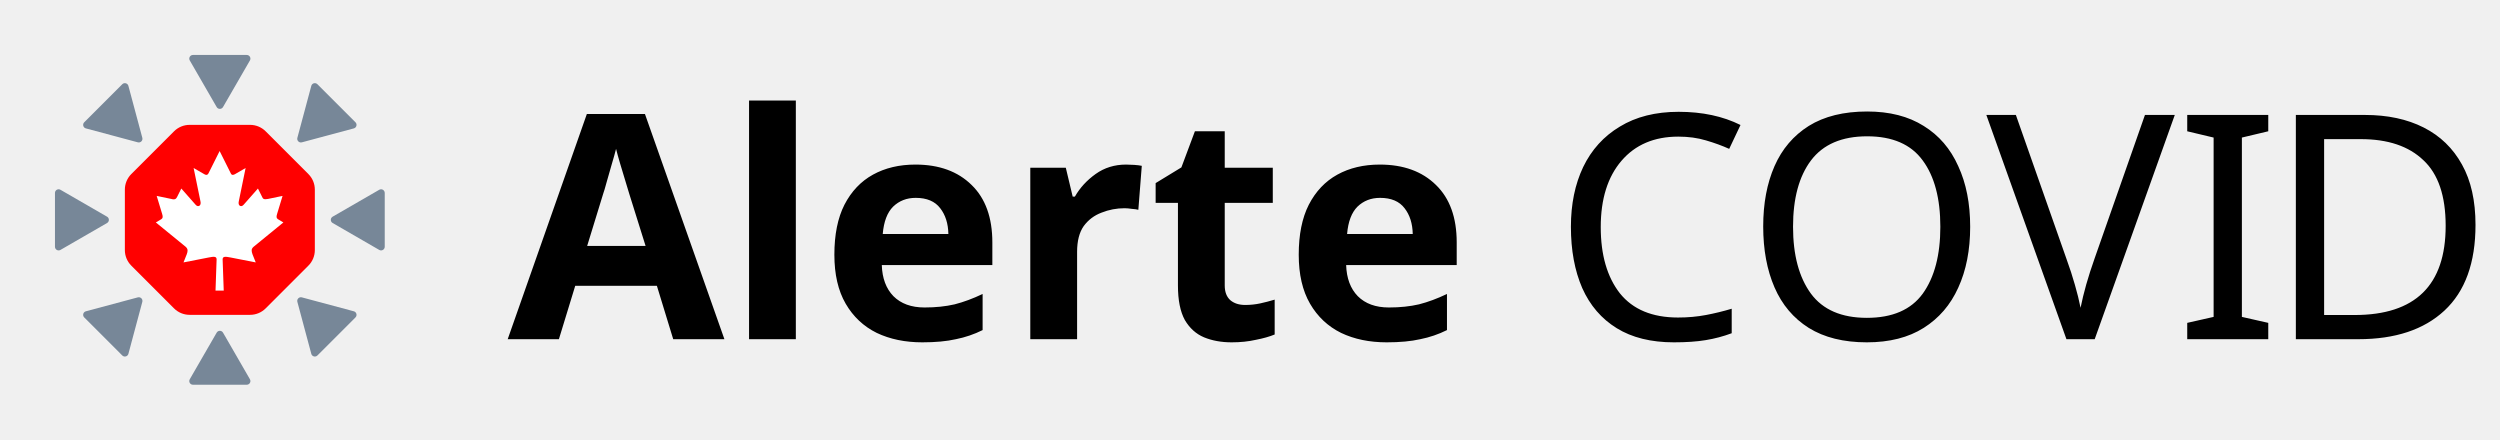
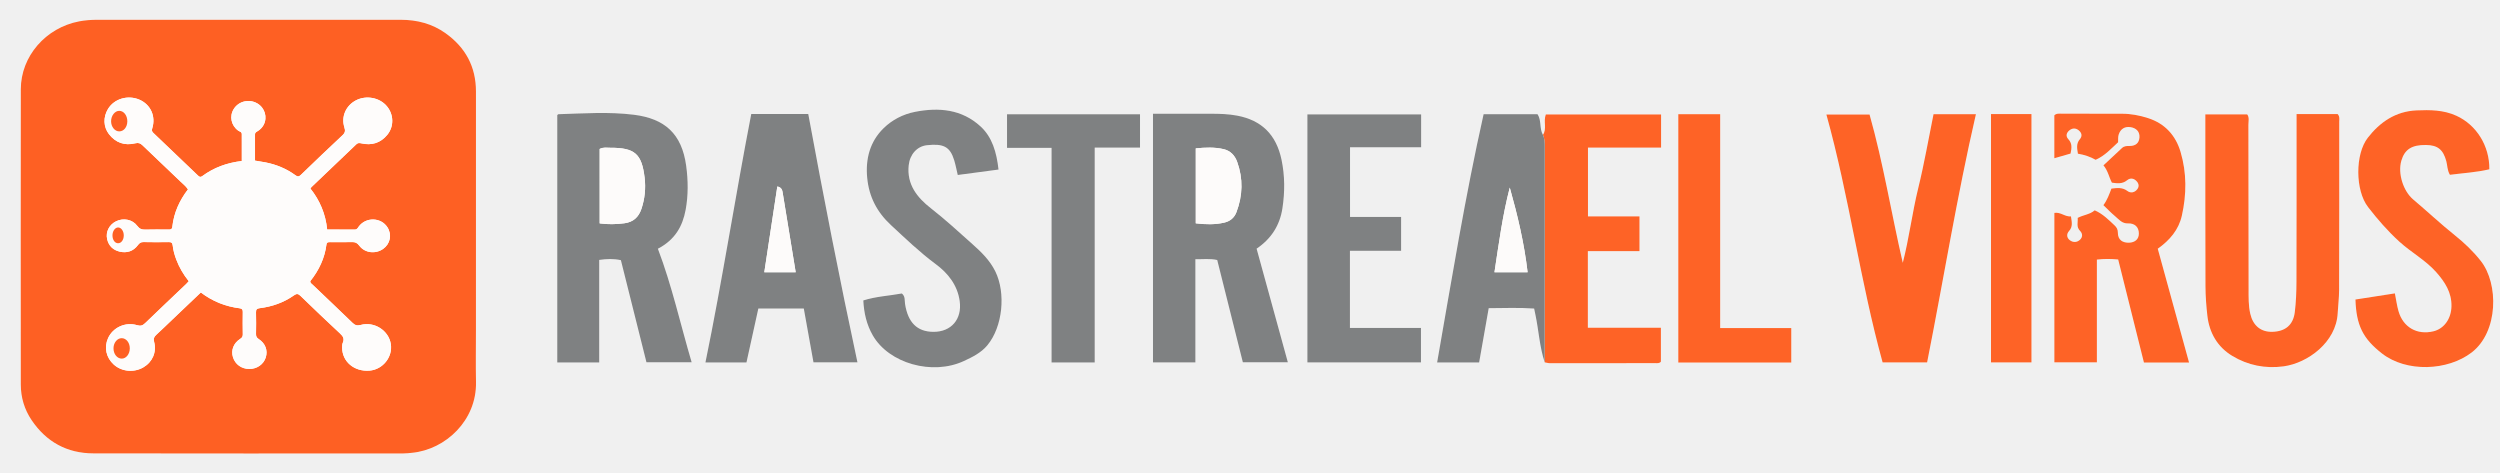
- <svg xmlns="http://www.w3.org/2000/svg" width="199" height="35" viewBox="0 0 199 35" fill="none">
-   <path d="M17.752 8.521C17.64 8.716 17.36 8.716 17.247 8.521L15.106 4.812C14.994 4.618 15.134 4.375 15.359 4.375L19.641 4.375C19.866 4.375 20.006 4.618 19.894 4.812L17.752 8.521Z" fill="#778798" />
-   <path d="M17.247 26.479C17.36 26.284 17.64 26.284 17.753 26.479L19.894 30.188C20.006 30.382 19.866 30.625 19.641 30.625L15.359 30.625C15.134 30.625 14.994 30.382 15.106 30.188L17.247 26.479Z" fill="#778798" />
-   <path d="M24.027 11.33C23.811 11.388 23.612 11.189 23.67 10.972L24.779 6.836C24.837 6.619 25.108 6.546 25.267 6.705L28.295 9.733C28.453 9.892 28.381 10.163 28.164 10.221L24.027 11.33Z" fill="#778798" />
-   <path d="M10.972 23.67C11.189 23.612 11.387 23.811 11.329 24.027L10.221 28.164C10.163 28.381 9.892 28.453 9.733 28.295L6.705 25.267C6.546 25.108 6.619 24.837 6.836 24.779L10.972 23.67Z" fill="#778798" />
-   <path d="M26.479 17.752C26.284 17.64 26.284 17.36 26.479 17.247L30.188 15.106C30.382 14.994 30.625 15.134 30.625 15.359L30.625 19.641C30.625 19.866 30.382 20.006 30.188 19.894L26.479 17.752Z" fill="#778798" />
-   <path d="M8.521 17.247C8.716 17.36 8.716 17.64 8.521 17.753L4.812 19.894C4.618 20.006 4.375 19.866 4.375 19.641L4.375 15.359C4.375 15.134 4.618 14.994 4.812 15.106L8.521 17.247Z" fill="#778798" />
-   <path d="M23.67 24.027C23.612 23.811 23.811 23.612 24.027 23.67L28.164 24.779C28.381 24.837 28.453 25.108 28.295 25.267L25.267 28.295C25.108 28.454 24.837 28.381 24.779 28.164L23.67 24.027Z" fill="#778798" />
-   <path d="M11.329 10.972C11.388 11.189 11.189 11.388 10.972 11.329L6.836 10.221C6.619 10.163 6.546 9.892 6.705 9.733L9.733 6.705C9.892 6.546 10.163 6.619 10.221 6.836L11.329 10.972Z" fill="#778798" />
-   <path d="M13.855 10.451C14.184 10.123 14.629 9.939 15.093 9.939L19.907 9.939C20.371 9.939 20.816 10.123 21.144 10.451L24.548 13.855C24.877 14.184 25.061 14.629 25.061 15.093V19.907C25.061 20.371 24.877 20.816 24.548 21.144L21.144 24.549C20.816 24.877 20.371 25.061 19.907 25.061H15.093C14.629 25.061 14.184 24.877 13.855 24.549L10.451 21.144C10.123 20.816 9.939 20.371 9.939 19.907L9.939 15.093C9.939 14.629 10.123 14.184 10.451 13.855L13.855 10.451Z" fill="#FF0000" />
-   <path d="M17.809 23.131L17.721 20.648C17.721 20.408 17.918 20.408 18.353 20.496L20.357 20.888L20.096 20.234C20.009 19.973 19.987 19.82 20.183 19.646L22.557 17.707L22.122 17.446C21.991 17.359 21.991 17.25 22.056 17.032L22.492 15.594L21.337 15.834C21.011 15.899 20.924 15.834 20.858 15.66L20.532 15.006L19.399 16.291C19.203 16.531 18.92 16.379 19.007 16.03L19.551 13.373L18.724 13.852C18.593 13.939 18.44 13.961 18.375 13.808L17.482 12.022L16.589 13.808C16.502 13.961 16.371 13.939 16.24 13.852L15.412 13.373L15.957 16.03C16.044 16.379 15.761 16.531 15.565 16.291L14.432 15.006L14.106 15.66C14.018 15.834 13.931 15.921 13.626 15.834L12.472 15.594L12.908 17.032C12.973 17.25 12.973 17.359 12.842 17.446L12.406 17.707L14.781 19.646C14.977 19.82 14.955 19.995 14.868 20.234L14.607 20.888L16.611 20.496C17.046 20.408 17.242 20.408 17.242 20.648L17.155 23.131H17.809Z" fill="white" />
-   <path d="M53.588 27L52.288 22.75H45.788L44.488 27H40.413L46.713 9.075H51.338L57.663 27H53.588ZM51.388 19.575L50.088 15.425C50.005 15.142 49.896 14.783 49.763 14.35C49.63 13.917 49.496 13.475 49.363 13.025C49.23 12.575 49.121 12.183 49.038 11.85C48.955 12.183 48.838 12.6 48.688 13.1C48.555 13.583 48.421 14.05 48.288 14.5C48.171 14.933 48.08 15.242 48.013 15.425L46.738 19.575H51.388ZM63.349 27H59.624V8H63.349V27ZM72.866 13.1C74.749 13.1 76.241 13.642 77.341 14.725C78.441 15.792 78.991 17.317 78.991 19.3V21.1H70.191C70.224 22.15 70.533 22.975 71.116 23.575C71.716 24.175 72.541 24.475 73.591 24.475C74.474 24.475 75.274 24.392 75.991 24.225C76.708 24.042 77.449 23.767 78.216 23.4V26.275C77.549 26.608 76.841 26.85 76.091 27C75.358 27.167 74.466 27.25 73.416 27.25C72.049 27.25 70.841 27 69.791 26.5C68.741 25.983 67.916 25.208 67.316 24.175C66.716 23.142 66.416 21.842 66.416 20.275C66.416 18.675 66.683 17.35 67.216 16.3C67.766 15.233 68.524 14.433 69.491 13.9C70.458 13.367 71.583 13.1 72.866 13.1ZM72.891 15.75C72.174 15.75 71.574 15.983 71.091 16.45C70.624 16.917 70.349 17.642 70.266 18.625H75.491C75.474 17.792 75.258 17.108 74.841 16.575C74.424 16.025 73.774 15.75 72.891 15.75ZM89.636 13.1C89.82 13.1 90.037 13.108 90.287 13.125C90.537 13.142 90.737 13.167 90.886 13.2L90.612 16.7C90.495 16.667 90.32 16.642 90.087 16.625C89.87 16.592 89.678 16.575 89.511 16.575C88.878 16.575 88.27 16.692 87.686 16.925C87.103 17.142 86.628 17.5 86.261 18C85.912 18.5 85.737 19.183 85.737 20.05V27H82.011V13.35H84.837L85.386 15.65H85.561C85.962 14.95 86.511 14.35 87.212 13.85C87.912 13.35 88.72 13.1 89.636 13.1ZM99.114 24.275C99.531 24.275 99.931 24.233 100.314 24.15C100.697 24.067 101.081 23.967 101.464 23.85V26.625C101.064 26.792 100.564 26.933 99.964 27.05C99.381 27.183 98.739 27.25 98.039 27.25C97.222 27.25 96.489 27.117 95.839 26.85C95.206 26.583 94.697 26.125 94.314 25.475C93.947 24.808 93.764 23.892 93.764 22.725V16.15H91.989V14.575L94.039 13.325L95.114 10.45H97.489V13.35H101.314V16.15H97.489V22.725C97.489 23.242 97.639 23.633 97.939 23.9C98.239 24.15 98.631 24.275 99.114 24.275ZM109.829 13.1C111.712 13.1 113.204 13.642 114.304 14.725C115.404 15.792 115.954 17.317 115.954 19.3V21.1H107.154C107.187 22.15 107.496 22.975 108.079 23.575C108.679 24.175 109.504 24.475 110.554 24.475C111.437 24.475 112.237 24.392 112.954 24.225C113.671 24.042 114.412 23.767 115.179 23.4V26.275C114.512 26.608 113.804 26.85 113.054 27C112.321 27.167 111.429 27.25 110.379 27.25C109.012 27.25 107.804 27 106.754 26.5C105.704 25.983 104.879 25.208 104.279 24.175C103.679 23.142 103.379 21.842 103.379 20.275C103.379 18.675 103.646 17.35 104.179 16.3C104.729 15.233 105.487 14.433 106.454 13.9C107.421 13.367 108.546 13.1 109.829 13.1ZM109.854 15.75C109.137 15.75 108.537 15.983 108.054 16.45C107.587 16.917 107.312 17.642 107.229 18.625H112.454C112.437 17.792 112.221 17.108 111.804 16.575C111.387 16.025 110.737 15.75 109.854 15.75ZM133.594 10.875C131.677 10.875 130.169 11.517 129.069 12.8C127.969 14.083 127.419 15.842 127.419 18.075C127.419 20.292 127.927 22.05 128.944 23.35C129.977 24.633 131.519 25.275 133.569 25.275C134.352 25.275 135.094 25.208 135.794 25.075C136.494 24.942 137.177 24.775 137.844 24.575V26.525C137.177 26.775 136.485 26.958 135.769 27.075C135.069 27.192 134.227 27.25 133.244 27.25C131.427 27.25 129.91 26.875 128.694 26.125C127.477 25.375 126.56 24.308 125.944 22.925C125.344 21.542 125.044 19.917 125.044 18.05C125.044 16.25 125.369 14.667 126.019 13.3C126.685 11.917 127.66 10.842 128.944 10.075C130.227 9.292 131.785 8.9 133.619 8.9C135.502 8.9 137.144 9.25 138.544 9.95L137.644 11.85C137.094 11.6 136.477 11.375 135.794 11.175C135.127 10.975 134.394 10.875 133.594 10.875ZM156.826 18.05C156.826 19.9 156.51 21.517 155.876 22.9C155.26 24.267 154.343 25.333 153.126 26.1C151.91 26.867 150.401 27.25 148.601 27.25C146.751 27.25 145.21 26.867 143.976 26.1C142.76 25.333 141.851 24.258 141.251 22.875C140.651 21.492 140.351 19.875 140.351 18.025C140.351 16.192 140.651 14.592 141.251 13.225C141.851 11.858 142.76 10.792 143.976 10.025C145.21 9.258 146.76 8.875 148.626 8.875C150.41 8.875 151.91 9.258 153.126 10.025C154.343 10.775 155.26 11.842 155.876 13.225C156.51 14.592 156.826 16.2 156.826 18.05ZM142.726 18.05C142.726 20.3 143.201 22.075 144.151 23.375C145.101 24.658 146.585 25.3 148.601 25.3C150.635 25.3 152.118 24.658 153.051 23.375C153.985 22.075 154.451 20.3 154.451 18.05C154.451 15.8 153.985 14.042 153.051 12.775C152.118 11.492 150.643 10.85 148.626 10.85C146.61 10.85 145.118 11.492 144.151 12.775C143.201 14.042 142.726 15.8 142.726 18.05ZM173.113 9.15L166.738 27H164.488L158.113 9.15H160.463L164.488 20.6C164.755 21.333 164.98 22.025 165.163 22.675C165.347 23.308 165.497 23.917 165.613 24.5C165.73 23.917 165.88 23.3 166.063 22.65C166.247 22 166.472 21.3 166.738 20.55L170.738 9.15H173.113ZM180.554 27H174.104V25.7L176.204 25.225V10.95L174.104 10.45V9.15H180.554V10.45L178.454 10.95V25.225L180.554 25.7V27ZM197.05 17.9C197.05 20.917 196.225 23.192 194.575 24.725C192.942 26.242 190.659 27 187.725 27H182.75V9.15H188.25C190.05 9.15 191.609 9.483 192.925 10.15C194.242 10.817 195.259 11.8 195.975 13.1C196.692 14.383 197.05 15.983 197.05 17.9ZM194.675 17.975C194.675 15.592 194.084 13.85 192.9 12.75C191.734 11.633 190.075 11.075 187.925 11.075H185V25.075H187.425C192.259 25.075 194.675 22.708 194.675 17.975Z" fill="black" />
+ <svg xmlns="http://www.w3.org/2000/svg" xmlns:xlink="http://www.w3.org/1999/xlink" version="1.1" id="Layer_1" x="0px" y="0px" width="185px" height="35px" viewBox="0 0 185 35" enable-background="new 0 0 185 35" xml:space="preserve">
+   <g>
+     <g>
+       <defs>
+         <rect id="SVGID_1_" x="0.5" width="184" height="35" />
+       </defs>
+       <clipPath id="SVGID_2_">
+         <use xlink:href="#SVGID_1_" overflow="visible" />
+       </clipPath>
+       <g id="gNJSbI.tif" clip-path="url(#SVGID_2_)">
+         <g>
+           <path fill="#FDFBFA" d="M114.177,9.981c-0.274-0.473-0.092-1.072-0.401-1.531c-1.334,0-2.646,0-3.989,0      c-1.367,6.089-2.36,12.217-3.44,18.371c1.097,0,2.082,0,3.109,0c0.238-1.349,0.47-2.658,0.709-4.016      c1.161-0.005,2.259-0.053,3.361,0.029c0.042,0.204,0.069,0.335,0.097,0.466c0.247,1.168,0.305,2.373,0.685,3.516      c0.133,0.022,0.266,0.063,0.399,0.063c2.591,0.001,5.183-0.001,7.774-0.005c0.155,0,0.323,0.028,0.424-0.112      c0-0.82,0-1.625,0-2.509c-1.835,0-3.616,0-5.405,0c0-1.913,0-3.745,0-5.669c1.292,0,2.551,0,3.821,0c0-0.894,0-1.694,0-2.568      c-1.298,0-2.538,0-3.812,0c0-1.719,0-3.363,0-5.092c1.825,0,3.607,0,5.41,0c0-0.868,0-1.651,0-2.451c-2.884,0-5.727,0-8.531,0      C114.196,9.005,114.486,9.529,114.177,9.981z M90.074,19.241c0.634,2.53,1.271,5.071,1.896,7.565c1.147,0,2.196,0,3.331,0      c-0.784-2.851-1.546-5.621-2.312-8.405c1.101-0.745,1.722-1.746,1.912-2.996c0.181-1.197,0.182-2.394-0.068-3.59      c-0.382-1.822-1.448-2.917-3.297-3.262c-0.633-0.118-1.263-0.135-1.898-0.138c-1.426-0.005-2.852-0.002-4.317-0.002      c0,6.175,0,12.275,0,18.403c1.047,0,2.052,0,3.138,0c0-2.562,0-5.073,0-7.637C89.032,19.195,89.524,19.119,90.074,19.241z       M48.684,18.406c1.275-0.663,1.83-1.67,2.054-2.881c0.199-1.079,0.189-2.162,0.04-3.254c-0.324-2.385-1.59-3.495-3.872-3.781      c-1.841-0.23-3.719-0.098-5.581-0.04c-0.035,0.001-0.068,0.053-0.088,0.07c0,6.109,0,12.205,0,18.301c1.049,0,2.037,0,3.105,0      c0-2.556,0-5.066,0-7.588c0.572-0.081,1.061-0.099,1.603,0.019c0.631,2.521,1.263,5.043,1.892,7.556c1.137,0,2.206,0,3.346,0      C50.345,23.971,49.729,21.153,48.684,18.406z M169.946,8.442c0,0.326,0,0.573,0,0.82c-0.001,3.864,0.004,7.729-0.008,11.593      c-0.002,0.749-0.03,1.503-0.123,2.245c-0.119,0.957-0.707,1.433-1.668,1.455c-0.846,0.019-1.425-0.455-1.629-1.342      c-0.139-0.604-0.122-1.221-0.123-1.833c-0.008-4.046-0.005-8.093-0.014-12.139c-0.001-0.262,0.086-0.544-0.089-0.776      c-1.025,0-2.033,0-3.097,0c0,0.232,0,0.41,0,0.589c0.001,4.046-0.004,8.093,0.01,12.139c0.003,0.726,0.059,1.454,0.141,2.176      c0.145,1.271,0.753,2.311,1.84,2.967c1.153,0.695,2.442,0.959,3.798,0.775c1.794-0.244,3.897-1.79,4.005-3.937      c0.029-0.567,0.103-1.133,0.105-1.699c0.011-4.16,0.01-8.32,0.01-12.48c0-0.175,0.051-0.366-0.118-0.552      C172.023,8.442,171.033,8.442,169.946,8.442z M156.745,19.202c0.644,2.576,1.276,5.102,1.907,7.626c1.137,0,2.195,0,3.339,0      c-0.781-2.838-1.544-5.613-2.316-8.421c0.885-0.627,1.547-1.4,1.782-2.443c0.354-1.576,0.367-3.162-0.094-4.72      c-0.365-1.233-1.164-2.102-2.401-2.501c-0.624-0.202-1.274-0.326-1.941-0.325c-1.478,0.003-2.955-0.006-4.433-0.006      c-0.2,0-0.412-0.03-0.567,0.123c0,1.045,0,2.076,0,3.176c0.448-0.129,0.832-0.24,1.201-0.346      c0.092-0.419,0.126-0.756-0.167-1.068c-0.206-0.22-0.141-0.471,0.087-0.654c0.222-0.177,0.469-0.174,0.688,0.006      c0.226,0.186,0.275,0.426,0.077,0.657c-0.274,0.32-0.207,0.665-0.141,1.069c0.478,0.078,0.925,0.228,1.313,0.452      c0.693-0.306,1.157-0.835,1.661-1.298c0.012-0.204-0.012-0.395,0.041-0.562c0.135-0.427,0.459-0.626,0.894-0.554      c0.397,0.066,0.672,0.315,0.647,0.747c-0.025,0.432-0.296,0.645-0.728,0.643c-0.206-0.001-0.403-0.002-0.571,0.157      c-0.441,0.421-0.891,0.832-1.368,1.276c0.336,0.394,0.412,0.876,0.626,1.282c0.419,0.06,0.784,0.103,1.128-0.18      c0.241-0.198,0.519-0.145,0.726,0.101c0.146,0.174,0.168,0.374,0.025,0.563c-0.199,0.263-0.501,0.304-0.727,0.133      c-0.376-0.285-0.759-0.228-1.186-0.178c-0.162,0.419-0.31,0.845-0.595,1.226c0.298,0.284,0.564,0.565,0.858,0.811      c0.285,0.238,0.51,0.558,0.974,0.54c0.461-0.018,0.79,0.245,0.793,0.745c0.002,0.444-0.313,0.663-0.708,0.68      c-0.486,0.021-0.849-0.196-0.847-0.749c0.001-0.231-0.09-0.385-0.245-0.532c-0.443-0.416-0.87-0.851-1.468-1.114      c-0.352,0.31-0.83,0.336-1.26,0.56c0.032,0.33-0.123,0.664,0.176,0.963c0.202,0.202,0.199,0.474-0.018,0.667      c-0.227,0.202-0.518,0.199-0.751,0.012c-0.229-0.184-0.236-0.458-0.047-0.667c0.292-0.322,0.207-0.659,0.143-1.085      c-0.44,0.045-0.769-0.342-1.228-0.258c0,3.699,0,7.367,0,11.056c1.057,0,2.063,0,3.146,0c0-2.57,0-5.081,0-7.601      C155.719,19.146,156.19,19.154,156.745,19.202z M55.592,8.438c-1.192,6.15-2.134,12.278-3.389,18.383c1.011,0,2.018,0,3.037,0      c0.298-1.352,0.586-2.66,0.879-3.99c1.149,0,2.229,0,3.362,0c0.243,1.351,0.482,2.68,0.717,3.983c1.114,0,2.142,0,3.255,0      c-1.321-6.15-2.511-12.253-3.64-18.376C58.373,8.438,57.014,8.438,55.592,8.438z M140.806,19.449      c-0.847-3.653-1.437-7.358-2.458-10.974c-1.04,0-2.083,0-3.195,0c1.695,6.095,2.494,12.311,4.161,18.343      c1.121,0,2.196,0,3.293,0c1.217-6.132,2.202-12.258,3.612-18.367c-1.111,0-2.101,0-3.137,0      c-0.373,1.829-0.687,3.665-1.131,5.469C141.501,15.743,141.28,17.606,140.806,19.449z M174.303,22.164      c0.063,1.925,0.559,2.897,1.965,3.994c1.811,1.414,4.865,1.287,6.636-0.075c1.989-1.531,2.004-5.088,0.678-6.77      c-0.564-0.716-1.209-1.33-1.921-1.901c-1.059-0.848-2.051-1.779-3.088-2.656c-0.733-0.62-1.147-1.919-0.873-2.862      c0.244-0.84,0.776-1.18,1.827-1.165c0.861,0.012,1.265,0.339,1.499,1.193c0.088,0.323,0.065,0.676,0.268,1.013      c0.977-0.128,1.965-0.181,2.919-0.407c0.021-1.741-0.964-3.294-2.449-3.967c-0.945-0.428-1.933-0.435-2.939-0.392      c-1.552,0.066-2.71,0.871-3.609,2.027c-0.949,1.22-0.927,3.896,0.016,5.12c0.701,0.911,1.46,1.781,2.319,2.564      c0.871,0.795,1.925,1.356,2.719,2.248c0.655,0.736,1.163,1.517,1.139,2.54c-0.022,0.935-0.555,1.657-1.33,1.847      c-1.209,0.296-2.246-0.291-2.59-1.491c-0.117-0.41-0.172-0.838-0.267-1.314C176.245,21.862,175.291,22.01,174.303,22.164z       M73.891,12.547c-0.144-1.285-0.467-2.4-1.332-3.193c-1.383-1.268-3.078-1.424-4.853-1.075      c-0.891,0.175-1.687,0.592-2.316,1.206c-1.021,0.996-1.352,2.288-1.216,3.687c0.134,1.381,0.713,2.518,1.756,3.485      c1.079,0.999,2.129,2.012,3.318,2.892c0.899,0.665,1.605,1.544,1.77,2.732c0.185,1.338-0.625,2.287-1.953,2.276      c-1.195-0.01-1.877-0.688-2.091-2.069c-0.04-0.258,0.031-0.554-0.236-0.77c-0.939,0.172-1.911,0.216-2.853,0.515      c0.05,0.953,0.253,1.802,0.7,2.584c1.189,2.076,4.402,2.988,6.743,1.901c0.634-0.294,1.272-0.607,1.734-1.161      c1.145-1.375,1.386-3.873,0.589-5.482c-0.404-0.815-1.028-1.418-1.685-2.005c-1.013-0.905-2.011-1.824-3.086-2.663      c-1.007-0.786-1.79-1.76-1.634-3.18c0.089-0.808,0.622-1.4,1.349-1.48c1.236-0.136,1.71,0.119,2.015,1.11      c0.105,0.341,0.169,0.694,0.264,1.093C71.886,12.814,72.864,12.684,73.891,12.547z M105.164,8.467c-2.858,0-5.638,0-8.417,0      c0,6.152,0,12.25,0,18.351c2.833,0,5.613,0,8.404,0c0-0.86,0-1.666,0-2.552c-1.776,0-3.512,0-5.256,0c0-1.93,0-3.778,0-5.706      c1.281,0,2.519,0,3.787,0c0-0.861,0-1.643,0-2.507c-1.276,0-2.512,0-3.78,0c0-1.744,0-3.406,0-5.155c1.785,0,3.519,0,5.262,0      C105.164,10.044,105.164,9.279,105.164,8.467z M77.815,10.943c0,5.36,0,10.621,0,15.88c1.092,0,2.102,0,3.194,0      c0-5.307,0-10.565,0-15.9c1.16,0,2.239,0,3.352,0c0-0.861,0-1.644,0-2.468c-3.298,0-6.556,0-9.841,0c0,0.833,0,1.633,0,2.489      C75.609,10.943,76.647,10.943,77.815,10.943z M127.292,24.277c0-5.333,0-10.565,0-15.823c-1.08,0-2.086,0-3.099,0      c0,6.159,0,12.271,0,18.377c2.821,0,5.581,0,8.36,0c0-0.867,0-1.688,0-2.553C130.8,24.277,129.102,24.277,127.292,24.277z       M147.334,8.441c0,6.178,0,12.277,0,18.376c1.039,0,2.023,0,2.995,0c0-6.157,0-12.257,0-18.376      C149.307,8.441,148.339,8.441,147.334,8.441z" />
+           <path fill="#7F8182" d="M90.074,19.241c-0.55-0.122-1.042-0.046-1.615-0.061c0,2.565,0,5.075,0,7.637c-1.085,0-2.091,0-3.138,0      c0-6.128,0-12.228,0-18.403c1.465,0,2.891-0.004,4.317,0.002c0.635,0.002,1.265,0.02,1.898,0.138      c1.849,0.344,2.915,1.44,3.297,3.262c0.25,1.195,0.25,2.393,0.068,3.59c-0.189,1.25-0.811,2.251-1.912,2.996      c0.766,2.783,1.528,5.553,2.312,8.405c-1.135,0-2.185,0-3.331,0C91.345,24.313,90.708,21.772,90.074,19.241z M88.486,16.527      c0.737,0.088,1.431,0.105,2.121-0.058c0.428-0.101,0.734-0.36,0.89-0.77c0.469-1.235,0.503-2.484,0.052-3.727      c-0.168-0.464-0.492-0.817-1.003-0.936c-0.669-0.155-1.341-0.129-2.06-0.056C88.486,12.843,88.486,14.668,88.486,16.527z" />
+           <path fill="#7F8182" d="M48.684,18.406c1.045,2.748,1.661,5.565,2.499,8.403c-1.14,0-2.21,0-3.346,0      c-0.629-2.513-1.261-5.036-1.892-7.556c-0.542-0.118-1.031-0.099-1.603-0.019c0,2.522,0,5.031,0,7.588c-1.068,0-2.056,0-3.105,0      c0-6.095,0-12.192,0-18.301c0.02-0.017,0.053-0.069,0.088-0.07c1.862-0.058,3.74-0.19,5.581,0.04      c2.282,0.286,3.548,1.396,3.872,3.781c0.148,1.092,0.159,2.175-0.04,3.254C50.514,16.736,49.959,17.743,48.684,18.406z       M44.375,16.531c0.626,0.084,1.227,0.07,1.832-0.01c0.658-0.088,1.056-0.455,1.262-1.075c0.247-0.745,0.325-1.508,0.234-2.281      c-0.211-1.792-0.728-2.235-2.557-2.23c-0.243,0.001-0.497-0.059-0.772,0.089C44.375,12.832,44.375,14.654,44.375,16.531z" />
+           <path fill="#FE6326" d="M169.946,8.442c1.087,0,2.077,0,3.04,0c0.169,0.186,0.118,0.377,0.118,0.552      c0.001,4.16,0.002,8.32-0.01,12.48c-0.002,0.566-0.076,1.132-0.105,1.699c-0.108,2.147-2.21,3.693-4.005,3.937      c-1.356,0.184-2.645-0.079-3.798-0.775c-1.087-0.656-1.696-1.697-1.84-2.967c-0.082-0.721-0.138-1.45-0.141-2.176      c-0.014-4.046-0.009-8.093-0.01-12.139c0-0.179,0-0.357,0-0.589c1.064,0,2.072,0,3.097,0c0.175,0.232,0.088,0.515,0.089,0.776      c0.008,4.046,0.006,8.093,0.014,12.139c0.001,0.613-0.015,1.23,0.123,1.833c0.204,0.887,0.783,1.361,1.629,1.342      c0.961-0.022,1.549-0.498,1.668-1.455c0.092-0.742,0.12-1.496,0.123-2.245c0.012-3.864,0.007-7.729,0.008-11.593      C169.946,9.016,169.946,8.769,169.946,8.442z" />
+           <path fill="#FE6326" d="M156.745,19.202c-0.556-0.048-1.026-0.056-1.576,0.008c0,2.521,0,5.031,0,7.601      c-1.083,0-2.089,0-3.146,0c0-3.689,0-7.357,0-11.056c0.46-0.084,0.788,0.303,1.228,0.258c0.065,0.426,0.15,0.763-0.143,1.085      c-0.189,0.208-0.183,0.483,0.047,0.667c0.234,0.187,0.524,0.19,0.751-0.012c0.218-0.194,0.221-0.465,0.018-0.667      c-0.299-0.299-0.144-0.633-0.176-0.963c0.431-0.225,0.909-0.251,1.26-0.56c0.599,0.263,1.026,0.698,1.468,1.114      c0.156,0.146,0.246,0.301,0.245,0.532c-0.002,0.553,0.361,0.77,0.847,0.749c0.395-0.017,0.71-0.235,0.708-0.68      c-0.003-0.5-0.331-0.762-0.793-0.745c-0.464,0.018-0.688-0.302-0.974-0.54c-0.295-0.246-0.56-0.526-0.858-0.811      c0.285-0.38,0.433-0.806,0.595-1.226c0.427-0.049,0.81-0.106,1.186,0.178c0.226,0.171,0.528,0.13,0.727-0.133      c0.143-0.189,0.122-0.389-0.025-0.563c-0.207-0.246-0.485-0.299-0.726-0.101c-0.344,0.283-0.709,0.24-1.128,0.18      c-0.215-0.406-0.291-0.888-0.626-1.282c0.478-0.444,0.927-0.856,1.368-1.276c0.167-0.16,0.365-0.159,0.571-0.157      c0.432,0.003,0.703-0.211,0.728-0.643c0.025-0.432-0.251-0.681-0.647-0.747c-0.435-0.073-0.759,0.126-0.894,0.554      c-0.053,0.167-0.029,0.357-0.041,0.562c-0.505,0.462-0.968,0.992-1.661,1.298c-0.388-0.224-0.835-0.374-1.313-0.452      c-0.066-0.404-0.133-0.748,0.141-1.069c0.198-0.232,0.148-0.471-0.077-0.657c-0.219-0.18-0.466-0.183-0.688-0.006      c-0.228,0.182-0.293,0.434-0.087,0.654c0.293,0.313,0.259,0.65,0.167,1.068c-0.37,0.106-0.753,0.217-1.201,0.346      c0-1.1,0-2.132,0-3.176c0.155-0.154,0.367-0.124,0.567-0.123c1.478,0,2.955,0.01,4.433,0.006      c0.667-0.002,1.316,0.123,1.941,0.325c1.237,0.399,2.036,1.268,2.401,2.501c0.462,1.559,0.449,3.144,0.094,4.72      c-0.235,1.044-0.897,1.817-1.782,2.443c0.772,2.808,1.535,5.583,2.316,8.421c-1.144,0-2.202,0-3.339,0      C158.021,24.304,157.389,21.778,156.745,19.202z" />
+           <path fill="#7F8182" d="M55.592,8.438c1.422,0,2.781,0,4.22,0c1.129,6.123,2.319,12.226,3.64,18.376c-1.113,0-2.141,0-3.255,0      c-0.234-1.303-0.474-2.632-0.717-3.983c-1.133,0-2.213,0-3.362,0c-0.293,1.33-0.581,2.638-0.879,3.99c-1.019,0-2.025,0-3.037,0      C53.458,20.716,54.4,14.588,55.592,8.438z M58.882,20.15c-0.324-1.989-0.635-3.912-0.955-5.833      c-0.034-0.203-0.053-0.449-0.406-0.517c-0.321,2.114-0.638,4.204-0.964,6.35C57.367,20.15,58.081,20.15,58.882,20.15z" />
+           <path fill="#FE6326" d="M140.806,19.449c0.474-1.843,0.696-3.706,1.144-5.529c0.444-1.804,0.758-3.64,1.131-5.469      c1.036,0,2.026,0,3.137,0c-1.41,6.109-2.394,12.235-3.612,18.367c-1.097,0-2.172,0-3.293,0      c-1.667-6.032-2.466-12.248-4.161-18.343c1.112,0,2.155,0,3.195,0C139.369,12.091,139.959,15.796,140.806,19.449z" />
+           <path fill="#FE6326" d="M174.303,22.164c0.988-0.154,1.942-0.302,2.918-0.454c0.095,0.477,0.15,0.904,0.267,1.314      c0.343,1.2,1.381,1.787,2.59,1.491c0.775-0.19,1.309-0.912,1.33-1.847c0.024-1.023-0.484-1.804-1.139-2.54      c-0.794-0.891-1.848-1.453-2.719-2.248c-0.858-0.783-1.617-1.653-2.319-2.564c-0.943-1.225-0.964-3.901-0.016-5.12      c0.899-1.156,2.057-1.96,3.609-2.027c1.006-0.043,1.995-0.036,2.939,0.392c1.486,0.672,2.47,2.226,2.449,3.967      c-0.954,0.226-1.942,0.279-2.919,0.407c-0.203-0.337-0.18-0.69-0.268-1.013c-0.234-0.854-0.637-1.181-1.499-1.193      c-1.051-0.015-1.583,0.325-1.827,1.165c-0.274,0.943,0.141,2.242,0.873,2.862c1.037,0.877,2.029,1.808,3.088,2.656      c0.712,0.57,1.357,1.185,1.921,1.901c1.325,1.682,1.311,5.239-0.678,6.77c-1.771,1.363-4.825,1.489-6.636,0.075      C174.862,25.061,174.366,24.089,174.303,22.164z" />
+           <path fill="#7F8182" d="M73.891,12.547c-1.027,0.137-2.005,0.267-3.018,0.402c-0.095-0.398-0.159-0.752-0.264-1.093      c-0.305-0.991-0.779-1.246-2.015-1.11c-0.727,0.08-1.261,0.672-1.349,1.48c-0.156,1.421,0.627,2.395,1.634,3.18      c1.075,0.839,2.072,1.758,3.086,2.663c0.657,0.586,1.281,1.19,1.685,2.005c0.797,1.609,0.555,4.107-0.589,5.482      c-0.461,0.554-1.1,0.867-1.734,1.161c-2.341,1.087-5.554,0.175-6.743-1.901c-0.448-0.781-0.651-1.631-0.7-2.584      c0.942-0.299,1.915-0.343,2.853-0.515c0.267,0.217,0.196,0.512,0.236,0.77c0.214,1.381,0.896,2.059,2.091,2.069      c1.328,0.011,2.139-0.939,1.953-2.276c-0.165-1.188-0.871-2.067-1.77-2.732c-1.189-0.88-2.239-1.893-3.318-2.892      c-1.043-0.966-1.622-2.104-1.756-3.485c-0.136-1.4,0.195-2.692,1.216-3.687c0.63-0.614,1.426-1.031,2.316-1.206      c1.775-0.349,3.471-0.193,4.853,1.075C73.424,10.147,73.747,11.262,73.891,12.547z" />
+           <path fill="#FE6326" d="M114.177,9.981c0.309-0.452,0.019-0.976,0.212-1.509c2.804,0,5.647,0,8.531,0c0,0.801,0,1.583,0,2.451      c-1.803,0-3.585,0-5.41,0c0,1.729,0,3.373,0,5.092c1.274,0,2.515,0,3.812,0c0,0.874,0,1.674,0,2.568c-1.27,0-2.529,0-3.821,0      c0,1.924,0,3.756,0,5.669c1.788,0,3.57,0,5.405,0c0,0.884,0,1.689,0,2.509c-0.101,0.14-0.269,0.112-0.424,0.112      c-2.591,0.004-5.183,0.007-7.774,0.005c-0.133,0-0.266-0.041-0.399-0.063c0.002-5.309,0.003-10.619,0.005-15.928      C114.313,10.578,114.311,10.27,114.177,9.981z" />
+           <path fill="#7F8182" d="M105.164,8.467c0,0.811,0,1.577,0,2.431c-1.743,0-3.477,0-5.262,0c0,1.749,0,3.411,0,5.155      c1.267,0,2.504,0,3.78,0c0,0.864,0,1.645,0,2.507c-1.268,0-2.506,0-3.787,0c0,1.928,0,3.776,0,5.706c1.744,0,3.48,0,5.256,0      c0,0.886,0,1.692,0,2.552c-2.791,0-5.57,0-8.404,0c0-6.101,0-12.199,0-18.351C99.526,8.467,102.306,8.467,105.164,8.467z" />
+           <path fill="#7F8182" d="M114.177,9.981c0.134,0.289,0.136,0.598,0.136,0.907c-0.002,5.309-0.003,10.619-0.005,15.928      c-0.381-1.142-0.438-2.347-0.685-3.516c-0.028-0.131-0.055-0.262-0.097-0.466c-1.102-0.082-2.2-0.034-3.361-0.029      c-0.24,1.358-0.471,2.666-0.709,4.016c-1.026,0-2.012,0-3.109,0c1.08-6.154,2.074-12.282,3.44-18.371c1.343,0,2.655,0,3.989,0      C114.085,8.909,113.903,9.508,114.177,9.981z M113.043,20.146c-0.252-2.155-0.74-4.208-1.32-6.265      c-0.536,2.061-0.81,4.142-1.133,6.265C111.453,20.146,112.234,20.146,113.043,20.146z" />
+           <path fill="#7F8182" d="M77.815,10.943c-1.167,0-2.206,0-3.295,0c0-0.855,0-1.656,0-2.489c3.285,0,6.543,0,9.841,0      c0,0.824,0,1.607,0,2.468c-1.113,0-2.192,0-3.352,0c0,5.335,0,10.593,0,15.9c-1.092,0-2.102,0-3.194,0      C77.815,21.563,77.815,16.303,77.815,10.943z" />
+           <path fill="#FE6326" d="M127.292,24.277c1.81,0,3.508,0,5.262,0c0,0.866,0,1.687,0,2.553c-2.779,0-5.54,0-8.36,0      c0-6.105,0-12.218,0-18.377c1.012,0,2.019,0,3.099,0C127.292,13.712,127.292,18.944,127.292,24.277z" />
+           <path fill="#FE6326" d="M147.334,8.441c1.006,0,1.974,0,2.995,0c0,6.12,0,12.219,0,18.376c-0.972,0-1.956,0-2.995,0      C147.334,20.718,147.334,14.619,147.334,8.441z" />
+           <path fill="#FDFBFA" d="M88.486,16.527c0-1.86,0-3.685,0-5.546c0.72-0.073,1.392-0.099,2.06,0.056      c0.511,0.118,0.835,0.472,1.003,0.936c0.451,1.243,0.417,2.492-0.052,3.727c-0.156,0.411-0.462,0.67-0.89,0.77      C89.917,16.632,89.223,16.615,88.486,16.527z" />
+           <path fill="#FDFBFA" d="M44.375,16.531c0-1.877,0-3.699,0-5.507c0.275-0.148,0.529-0.088,0.772-0.089      c1.829-0.006,2.346,0.438,2.557,2.23c0.091,0.772,0.013,1.535-0.234,2.281c-0.206,0.621-0.604,0.988-1.262,1.075      C45.601,16.601,45.001,16.615,44.375,16.531z" />
+           <path fill="#FDFBFA" d="M58.882,20.15c-0.801,0-1.515,0-2.324,0c0.326-2.146,0.643-4.236,0.964-6.35      c0.353,0.068,0.372,0.313,0.406,0.517C58.248,16.238,58.558,18.161,58.882,20.15z" />
+           <path fill="#FDFBFA" d="M113.043,20.146c-0.809,0-1.589,0-2.453,0c0.323-2.122,0.597-4.204,1.133-6.265      C112.303,15.938,112.791,17.991,113.043,20.146z" />
+         </g>
+       </g>
+     </g>
+     <g>
+       <defs>
+         <rect id="SVGID_3_" x="0.5" width="184" height="35" />
+       </defs>
+       <clipPath id="SVGID_4_">
+         <use xlink:href="#SVGID_3_" overflow="visible" />
+       </clipPath>
+       <g id="vZwgFV.tif" clip-path="url(#SVGID_4_)">
+         <g>
+           <path fill="#FEFCFB" d="M18.221,1.464c-3.671,0-7.342,0-11.013,0c-0.453,0-0.903,0.031-1.349,0.116      C3.385,2.051,1.544,4.163,1.54,6.598c-0.011,7.288-0.006,14.577-0.001,21.865c0.001,0.949,0.265,1.834,0.795,2.62      c1.09,1.619,2.633,2.462,4.576,2.467c7.643,0.018,15.287,0.008,22.931,0.005c0.214,0,0.429-0.027,0.643-0.047      c2.502-0.24,4.798-2.408,4.74-5.231c-0.027-1.291-0.004-2.584-0.004-3.876c0-5.878-0.002-11.756,0.001-17.634      c0.001-1.832-0.776-3.257-2.25-4.309c-0.988-0.705-2.112-0.994-3.317-0.994C25.843,1.464,22.032,1.464,18.221,1.464z" />
+           <path fill="#FE6023" d="M18.221,1.464c3.811,0,7.622,0,11.433,0c1.205,0,2.329,0.289,3.317,0.994      c1.474,1.052,2.251,2.477,2.25,4.309c-0.004,5.878-0.001,11.756-0.001,17.634c0,1.292-0.022,2.584,0.004,3.876      c0.058,2.822-2.238,4.991-4.74,5.231c-0.214,0.021-0.429,0.047-0.643,0.047c-7.644,0.002-15.287,0.012-22.931-0.005      c-1.943-0.004-3.486-0.847-4.576-2.467c-0.529-0.787-0.794-1.671-0.795-2.62C1.534,21.175,1.529,13.887,1.54,6.598      C1.544,4.163,3.385,2.051,5.859,1.58c0.446-0.085,0.896-0.116,1.349-0.116C10.879,1.464,14.55,1.464,18.221,1.464z       M14.861,21.643c0.878,0.666,1.831,1.037,2.877,1.168c0.181,0.023,0.231,0.097,0.229,0.268c-0.008,0.56-0.009,1.12,0.001,1.679      c0.003,0.168-0.077,0.242-0.204,0.326c-0.485,0.319-0.679,0.833-0.525,1.34c0.163,0.536,0.639,0.879,1.219,0.877      c0.565-0.001,1.047-0.34,1.21-0.85c0.166-0.521-0.025-1.043-0.526-1.366c-0.148-0.095-0.197-0.196-0.194-0.365      c0.009-0.538,0.012-1.077-0.001-1.615c-0.005-0.207,0.066-0.276,0.268-0.301c0.922-0.115,1.782-0.414,2.544-0.953      c0.203-0.144,0.317-0.116,0.485,0.047c0.967,0.936,1.937,1.868,2.925,2.782c0.227,0.21,0.329,0.392,0.199,0.686      c-0.046,0.103-0.046,0.232-0.047,0.349c-0.004,1.045,0.9,1.803,2.032,1.708c0.978-0.082,1.719-1.009,1.57-1.965      c-0.156-1.002-1.221-1.691-2.234-1.412c-0.273,0.075-0.428,0.012-0.615-0.17c-0.958-0.929-1.929-1.845-2.894-2.768      c-0.083-0.08-0.19-0.143-0.223-0.263c0.009-0.024,0.011-0.048,0.024-0.064c0.626-0.793,1.048-1.676,1.178-2.685      c0.024-0.185,0.145-0.18,0.28-0.18c0.538,0.002,1.077,0.011,1.615-0.004c0.236-0.007,0.382,0.06,0.531,0.26      c0.408,0.55,1.199,0.644,1.765,0.247c0.533-0.375,0.67-1.053,0.323-1.599c-0.474-0.745-1.588-0.777-2.121-0.06      c-0.076,0.102-0.121,0.226-0.285,0.225c-0.676-0.004-1.351-0.002-2.055-0.002c-0.116-1.154-0.544-2.158-1.241-3.033      c0.041-0.056,0.056-0.086,0.079-0.107c1.106-1.055,2.215-2.106,3.318-3.165c0.123-0.118,0.229-0.104,0.377-0.071      c0.759,0.173,1.415-0.023,1.913-0.628c0.51-0.619,0.488-1.5-0.023-2.115c-0.538-0.648-1.533-0.837-2.296-0.438      c-0.74,0.387-1.103,1.204-0.854,1.991c0.078,0.245,0.066,0.399-0.132,0.583c-1.039,0.97-2.065,1.952-3.087,2.94      c-0.149,0.144-0.244,0.142-0.406,0.024c-0.662-0.483-1.404-0.789-2.207-0.948c-0.25-0.049-0.502-0.086-0.781-0.133      c0-0.607,0-1.198,0-1.788c0-0.054,0.003-0.108,0.001-0.161c-0.003-0.118,0.083-0.165,0.168-0.215      c0.199-0.117,0.36-0.272,0.469-0.477c0.301-0.566,0.092-1.269-0.473-1.594c-0.604-0.347-1.371-0.165-1.735,0.412      c-0.34,0.538-0.196,1.225,0.328,1.604c0.098,0.071,0.263,0.085,0.264,0.252c0.003,0.663,0.001,1.326,0.001,1.997      c-1.101,0.132-2.073,0.484-2.931,1.122c-0.125,0.093-0.209,0.053-0.306-0.041c-1.103-1.058-2.208-2.115-3.316-3.168      c-0.111-0.106-0.115-0.199-0.071-0.342c0.272-0.888-0.123-1.75-0.953-2.11C9.457,7.007,8.447,7.308,7.987,8.072      C7.628,8.669,7.646,9.388,8.061,9.924c0.497,0.643,1.163,0.873,1.948,0.681c0.237-0.058,0.374-0.007,0.537,0.149      c0.931,0.896,1.872,1.78,2.804,2.675c0.192,0.184,0.406,0.35,0.561,0.585c-0.634,0.825-1.046,1.737-1.159,2.77      c-0.022,0.199-0.142,0.205-0.293,0.204c-0.571-0.003-1.142-0.013-1.712,0.004c-0.258,0.008-0.425-0.057-0.59-0.277      c-0.364-0.486-1.029-0.606-1.573-0.335c-0.502,0.249-0.775,0.781-0.656,1.312c0.112,0.5,0.437,0.813,0.928,0.929      c0.541,0.127,1.007-0.03,1.346-0.478c0.113-0.149,0.214-0.234,0.415-0.229c0.624,0.014,1.249,0.011,1.873,0.002      c0.185-0.002,0.269,0.05,0.29,0.247c0.037,0.354,0.135,0.696,0.259,1.03c0.219,0.588,0.534,1.122,0.931,1.619      c-0.075,0.081-0.13,0.146-0.191,0.204c-1.013,0.965-2.031,1.925-3.038,2.897c-0.18,0.174-0.329,0.231-0.589,0.153      c-0.876-0.264-1.802,0.168-2.159,0.969c-0.303,0.679-0.138,1.43,0.427,1.942c0.585,0.53,1.498,0.614,2.196,0.203      c0.666-0.392,0.989-1.119,0.79-1.879c-0.063-0.241-0.007-0.374,0.161-0.527c0.406-0.369,0.797-0.755,1.195-1.133      C13.453,22.981,14.146,22.322,14.861,21.643z" />
+           <path fill="#FEFCFB" d="M14.861,21.643c-0.714,0.679-1.407,1.338-2.1,1.997c-0.398,0.378-0.789,0.764-1.195,1.133      c-0.168,0.153-0.224,0.286-0.161,0.527c0.199,0.76-0.124,1.487-0.79,1.879c-0.698,0.411-1.611,0.327-2.196-0.203      c-0.565-0.511-0.73-1.263-0.427-1.942c0.357-0.8,1.283-1.232,2.159-0.969c0.26,0.078,0.409,0.021,0.589-0.153      c1.007-0.972,2.025-1.932,3.038-2.897c0.061-0.058,0.115-0.123,0.191-0.204c-0.397-0.497-0.712-1.031-0.931-1.619      c-0.124-0.334-0.222-0.677-0.259-1.03c-0.02-0.197-0.105-0.249-0.29-0.247c-0.624,0.008-1.249,0.012-1.873-0.002      c-0.201-0.005-0.302,0.08-0.415,0.229c-0.339,0.448-0.805,0.605-1.346,0.478c-0.49-0.115-0.815-0.429-0.928-0.929      c-0.119-0.531,0.154-1.063,0.656-1.312c0.544-0.27,1.209-0.15,1.573,0.335c0.165,0.22,0.332,0.285,0.59,0.277      c0.57-0.017,1.141-0.007,1.712-0.004c0.151,0.001,0.271-0.005,0.293-0.204c0.113-1.033,0.525-1.945,1.159-2.77      c-0.155-0.235-0.369-0.401-0.561-0.585c-0.932-0.894-1.874-1.779-2.804-2.675c-0.162-0.156-0.3-0.207-0.537-0.149      c-0.784,0.191-1.45-0.039-1.948-0.681C7.646,9.388,7.628,8.669,7.987,8.072c0.46-0.765,1.47-1.065,2.327-0.694      c0.83,0.36,1.225,1.222,0.953,2.11c-0.044,0.142-0.04,0.236,0.071,0.342c1.108,1.053,2.212,2.11,3.316,3.168      c0.097,0.093,0.181,0.134,0.306,0.041c0.858-0.638,1.83-0.99,2.931-1.122c0-0.672,0.002-1.335-0.001-1.997      c-0.001-0.167-0.166-0.181-0.264-0.252c-0.525-0.379-0.668-1.065-0.328-1.604c0.364-0.578,1.131-0.76,1.735-0.412      c0.565,0.325,0.774,1.028,0.473,1.594c-0.109,0.205-0.27,0.36-0.469,0.477c-0.085,0.05-0.17,0.097-0.168,0.215      c0.001,0.054-0.001,0.108-0.001,0.161c0,0.59,0,1.181,0,1.788c0.279,0.047,0.531,0.084,0.781,0.133      c0.803,0.158,1.545,0.465,2.207,0.948c0.162,0.118,0.257,0.12,0.406-0.024c1.022-0.987,2.048-1.97,3.087-2.94      c0.198-0.185,0.209-0.339,0.132-0.583c-0.249-0.787,0.114-1.603,0.854-1.991c0.763-0.399,1.758-0.21,2.296,0.438      c0.511,0.615,0.534,1.496,0.023,2.115c-0.498,0.605-1.154,0.8-1.913,0.628c-0.148-0.034-0.254-0.047-0.377,0.071      c-1.103,1.059-2.212,2.111-3.318,3.165c-0.023,0.022-0.038,0.051-0.079,0.107c0.698,0.875,1.125,1.879,1.241,3.033      c0.704,0,1.38-0.002,2.055,0.002c0.164,0.001,0.209-0.124,0.285-0.225c0.534-0.718,1.648-0.685,2.121,0.06      c0.347,0.545,0.21,1.224-0.323,1.599c-0.566,0.398-1.357,0.304-1.765-0.247c-0.149-0.2-0.294-0.267-0.531-0.26      c-0.538,0.015-1.076,0.006-1.615,0.004c-0.135,0-0.256-0.005-0.28,0.18c-0.13,1.01-0.552,1.892-1.178,2.685      c-0.013,0.016-0.015,0.04-0.024,0.064c0.033,0.12,0.14,0.184,0.223,0.263c0.965,0.923,1.936,1.839,2.894,2.768      c0.187,0.182,0.342,0.245,0.615,0.17c1.013-0.279,2.078,0.409,2.234,1.412c0.149,0.956-0.591,1.883-1.57,1.965      c-1.132,0.095-2.036-0.663-2.032-1.708c0-0.117,0.001-0.246,0.047-0.349c0.13-0.294,0.028-0.477-0.199-0.686      c-0.988-0.914-1.958-1.846-2.925-2.782c-0.168-0.163-0.282-0.191-0.485-0.047c-0.761,0.539-1.622,0.838-2.544,0.953      c-0.202,0.025-0.273,0.094-0.268,0.301c0.013,0.538,0.01,1.077,0.001,1.615c-0.003,0.168,0.046,0.269,0.194,0.365      c0.501,0.323,0.692,0.844,0.526,1.366c-0.163,0.51-0.645,0.848-1.21,0.85c-0.58,0.002-1.056-0.341-1.219-0.877      c-0.154-0.507,0.04-1.022,0.525-1.34c0.127-0.084,0.207-0.158,0.204-0.326c-0.01-0.56-0.009-1.12-0.001-1.679      c0.002-0.171-0.048-0.245-0.229-0.268C16.692,22.68,15.738,22.309,14.861,21.643z M9.422,8.981      c0.003-0.433-0.261-0.778-0.596-0.78C8.498,8.2,8.216,8.565,8.221,8.982c0.005,0.407,0.279,0.742,0.605,0.74      C9.163,9.72,9.418,9.403,9.422,8.981z M8.399,25.763c-0.006,0.43,0.266,0.776,0.611,0.775c0.325-0.001,0.592-0.341,0.594-0.757      c0.002-0.417-0.26-0.751-0.593-0.756C8.681,25.02,8.405,25.353,8.399,25.763z M9.159,17.426      c0.002-0.325-0.187-0.594-0.419-0.594c-0.228,0-0.421,0.276-0.417,0.597c0.004,0.32,0.175,0.562,0.403,0.571      C8.966,18.01,9.157,17.757,9.159,17.426z" />
+           <path fill="#FE6023" d="M9.422,8.981C9.418,9.403,9.163,9.72,8.826,9.722c-0.327,0.002-0.601-0.333-0.605-0.74      C8.216,8.565,8.498,8.2,8.825,8.202C9.161,8.203,9.425,8.548,9.422,8.981z" />
+           <path fill="#FE6023" d="M8.399,25.763c0.006-0.41,0.283-0.743,0.613-0.738c0.333,0.005,0.595,0.339,0.593,0.756      c-0.002,0.417-0.269,0.756-0.594,0.757C8.665,26.538,8.392,26.193,8.399,25.763z" />
+           <path fill="#FE6023" d="M9.159,17.426C9.157,17.757,8.966,18.01,8.726,18c-0.229-0.009-0.399-0.251-0.403-0.571      c-0.004-0.321,0.189-0.596,0.417-0.597C8.971,16.832,9.161,17.101,9.159,17.426z" />
+         </g>
+       </g>
+     </g>
+   </g>
</svg>
